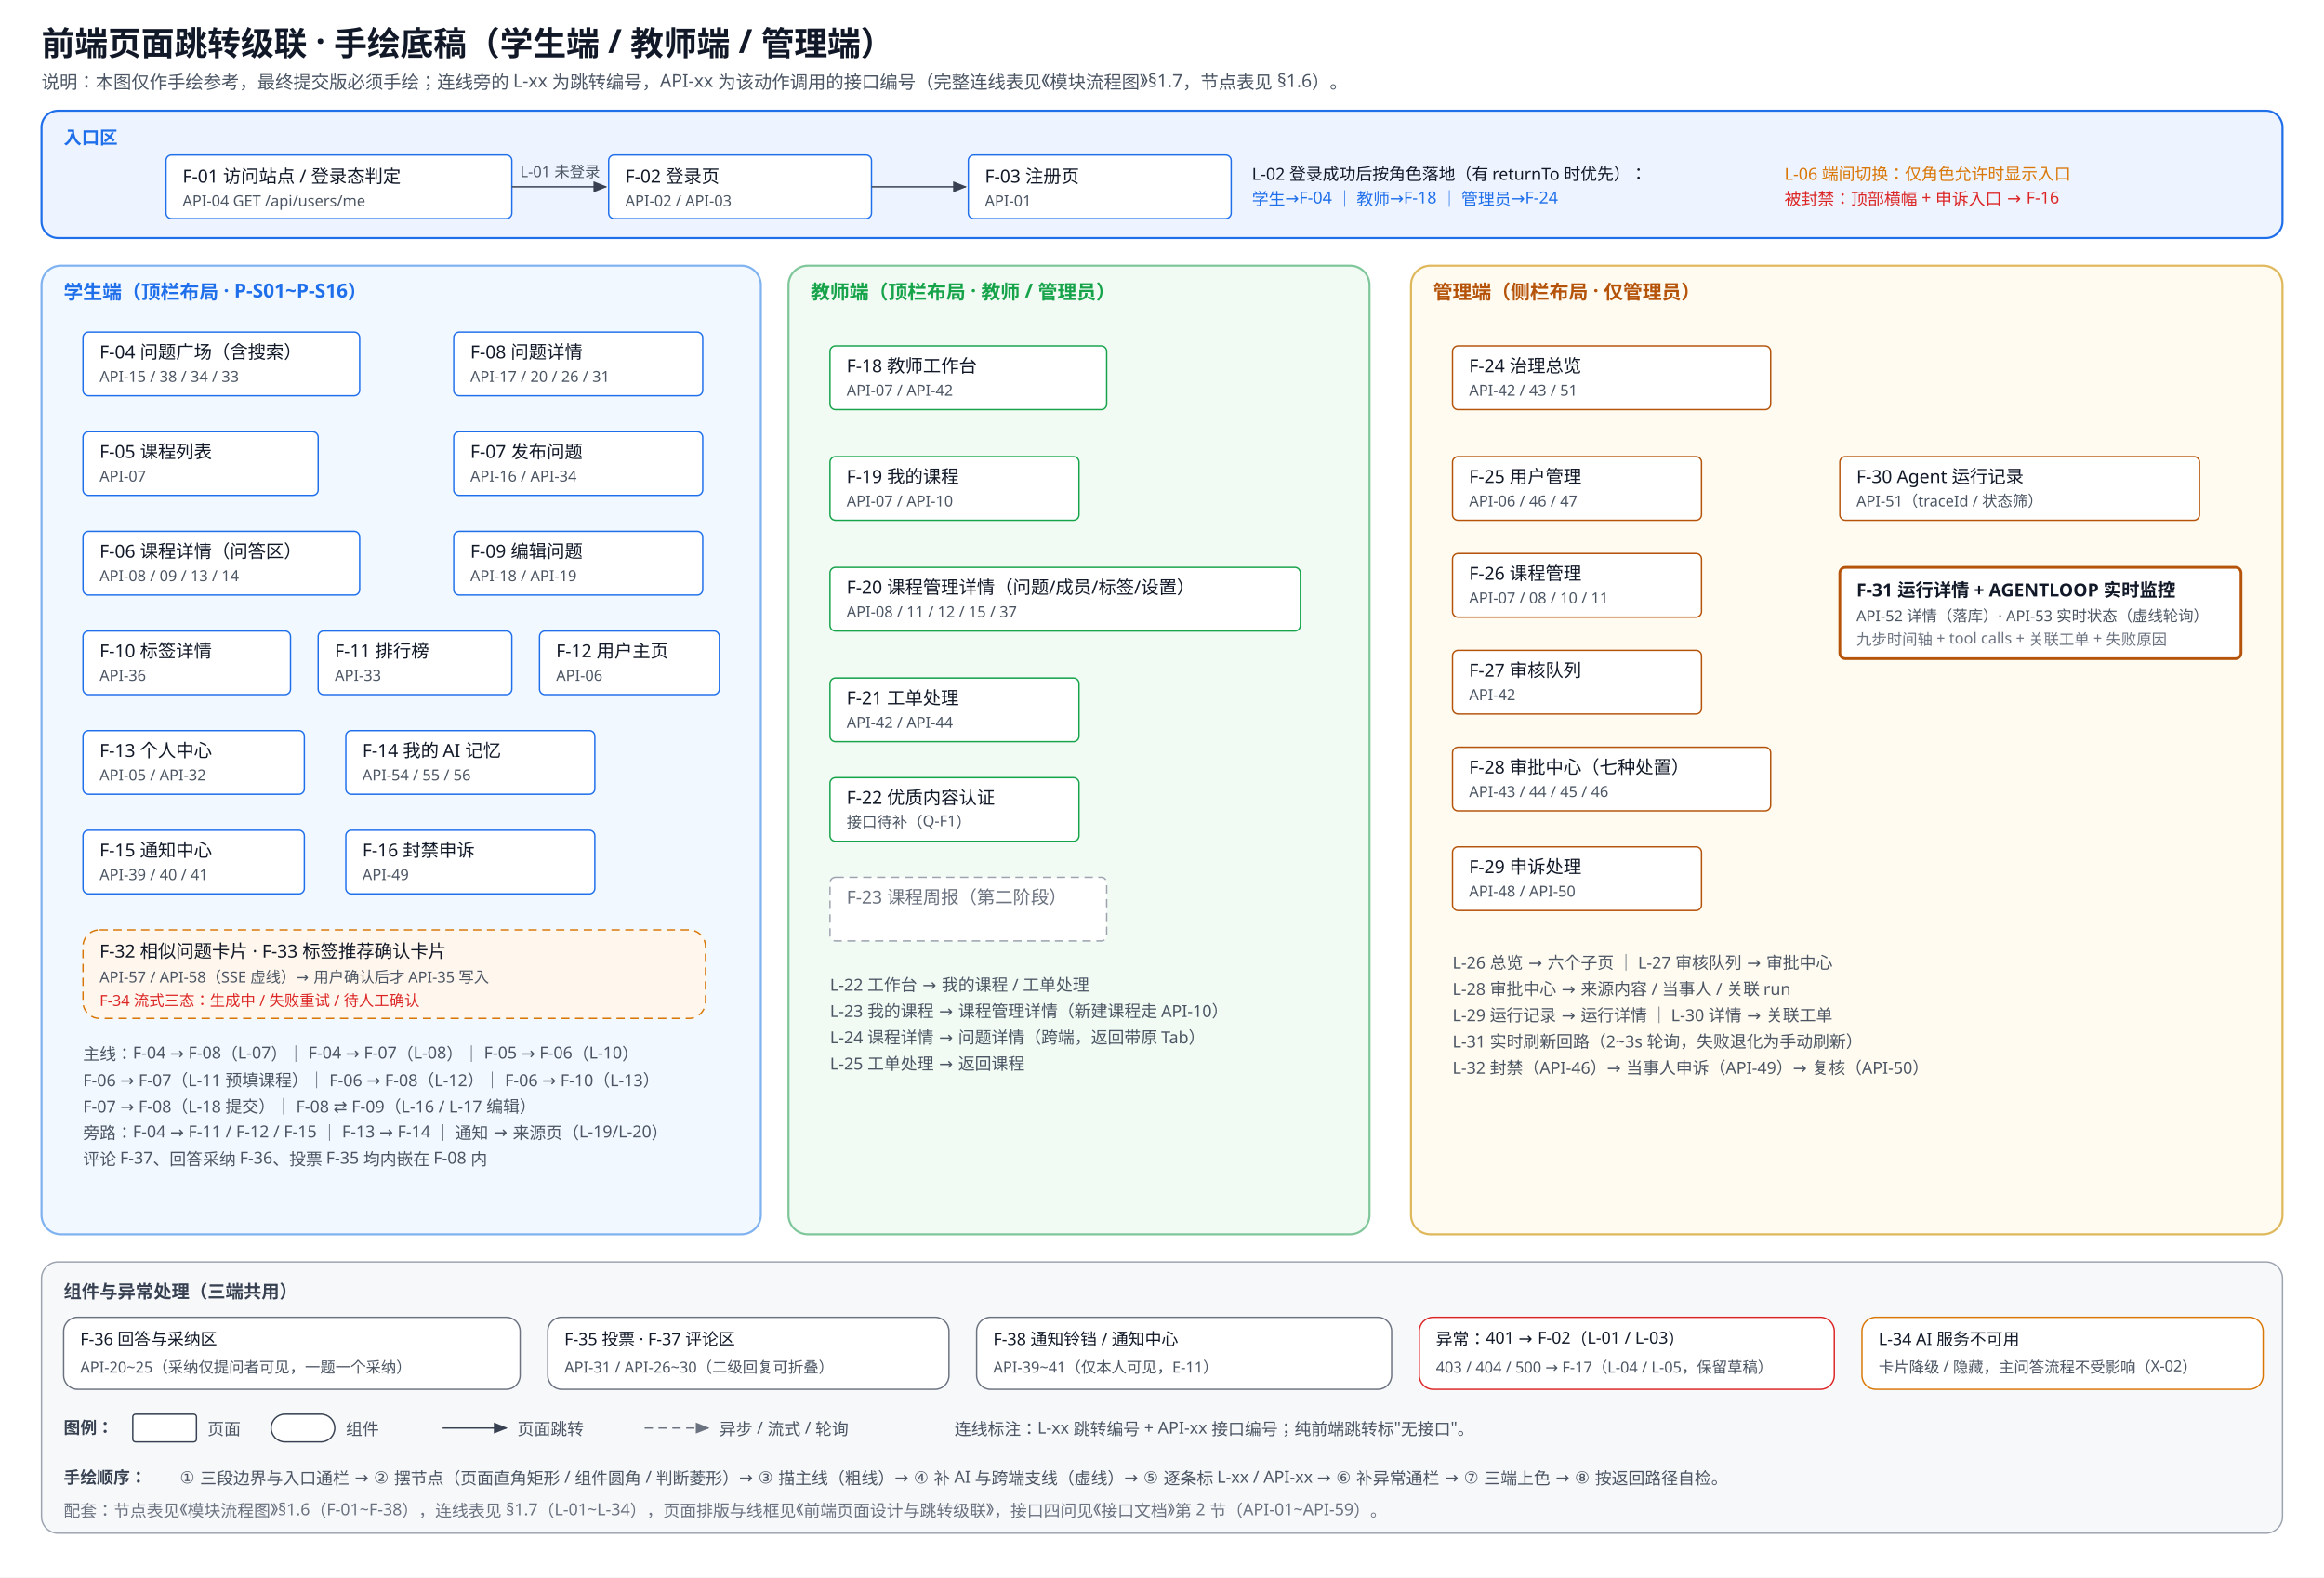
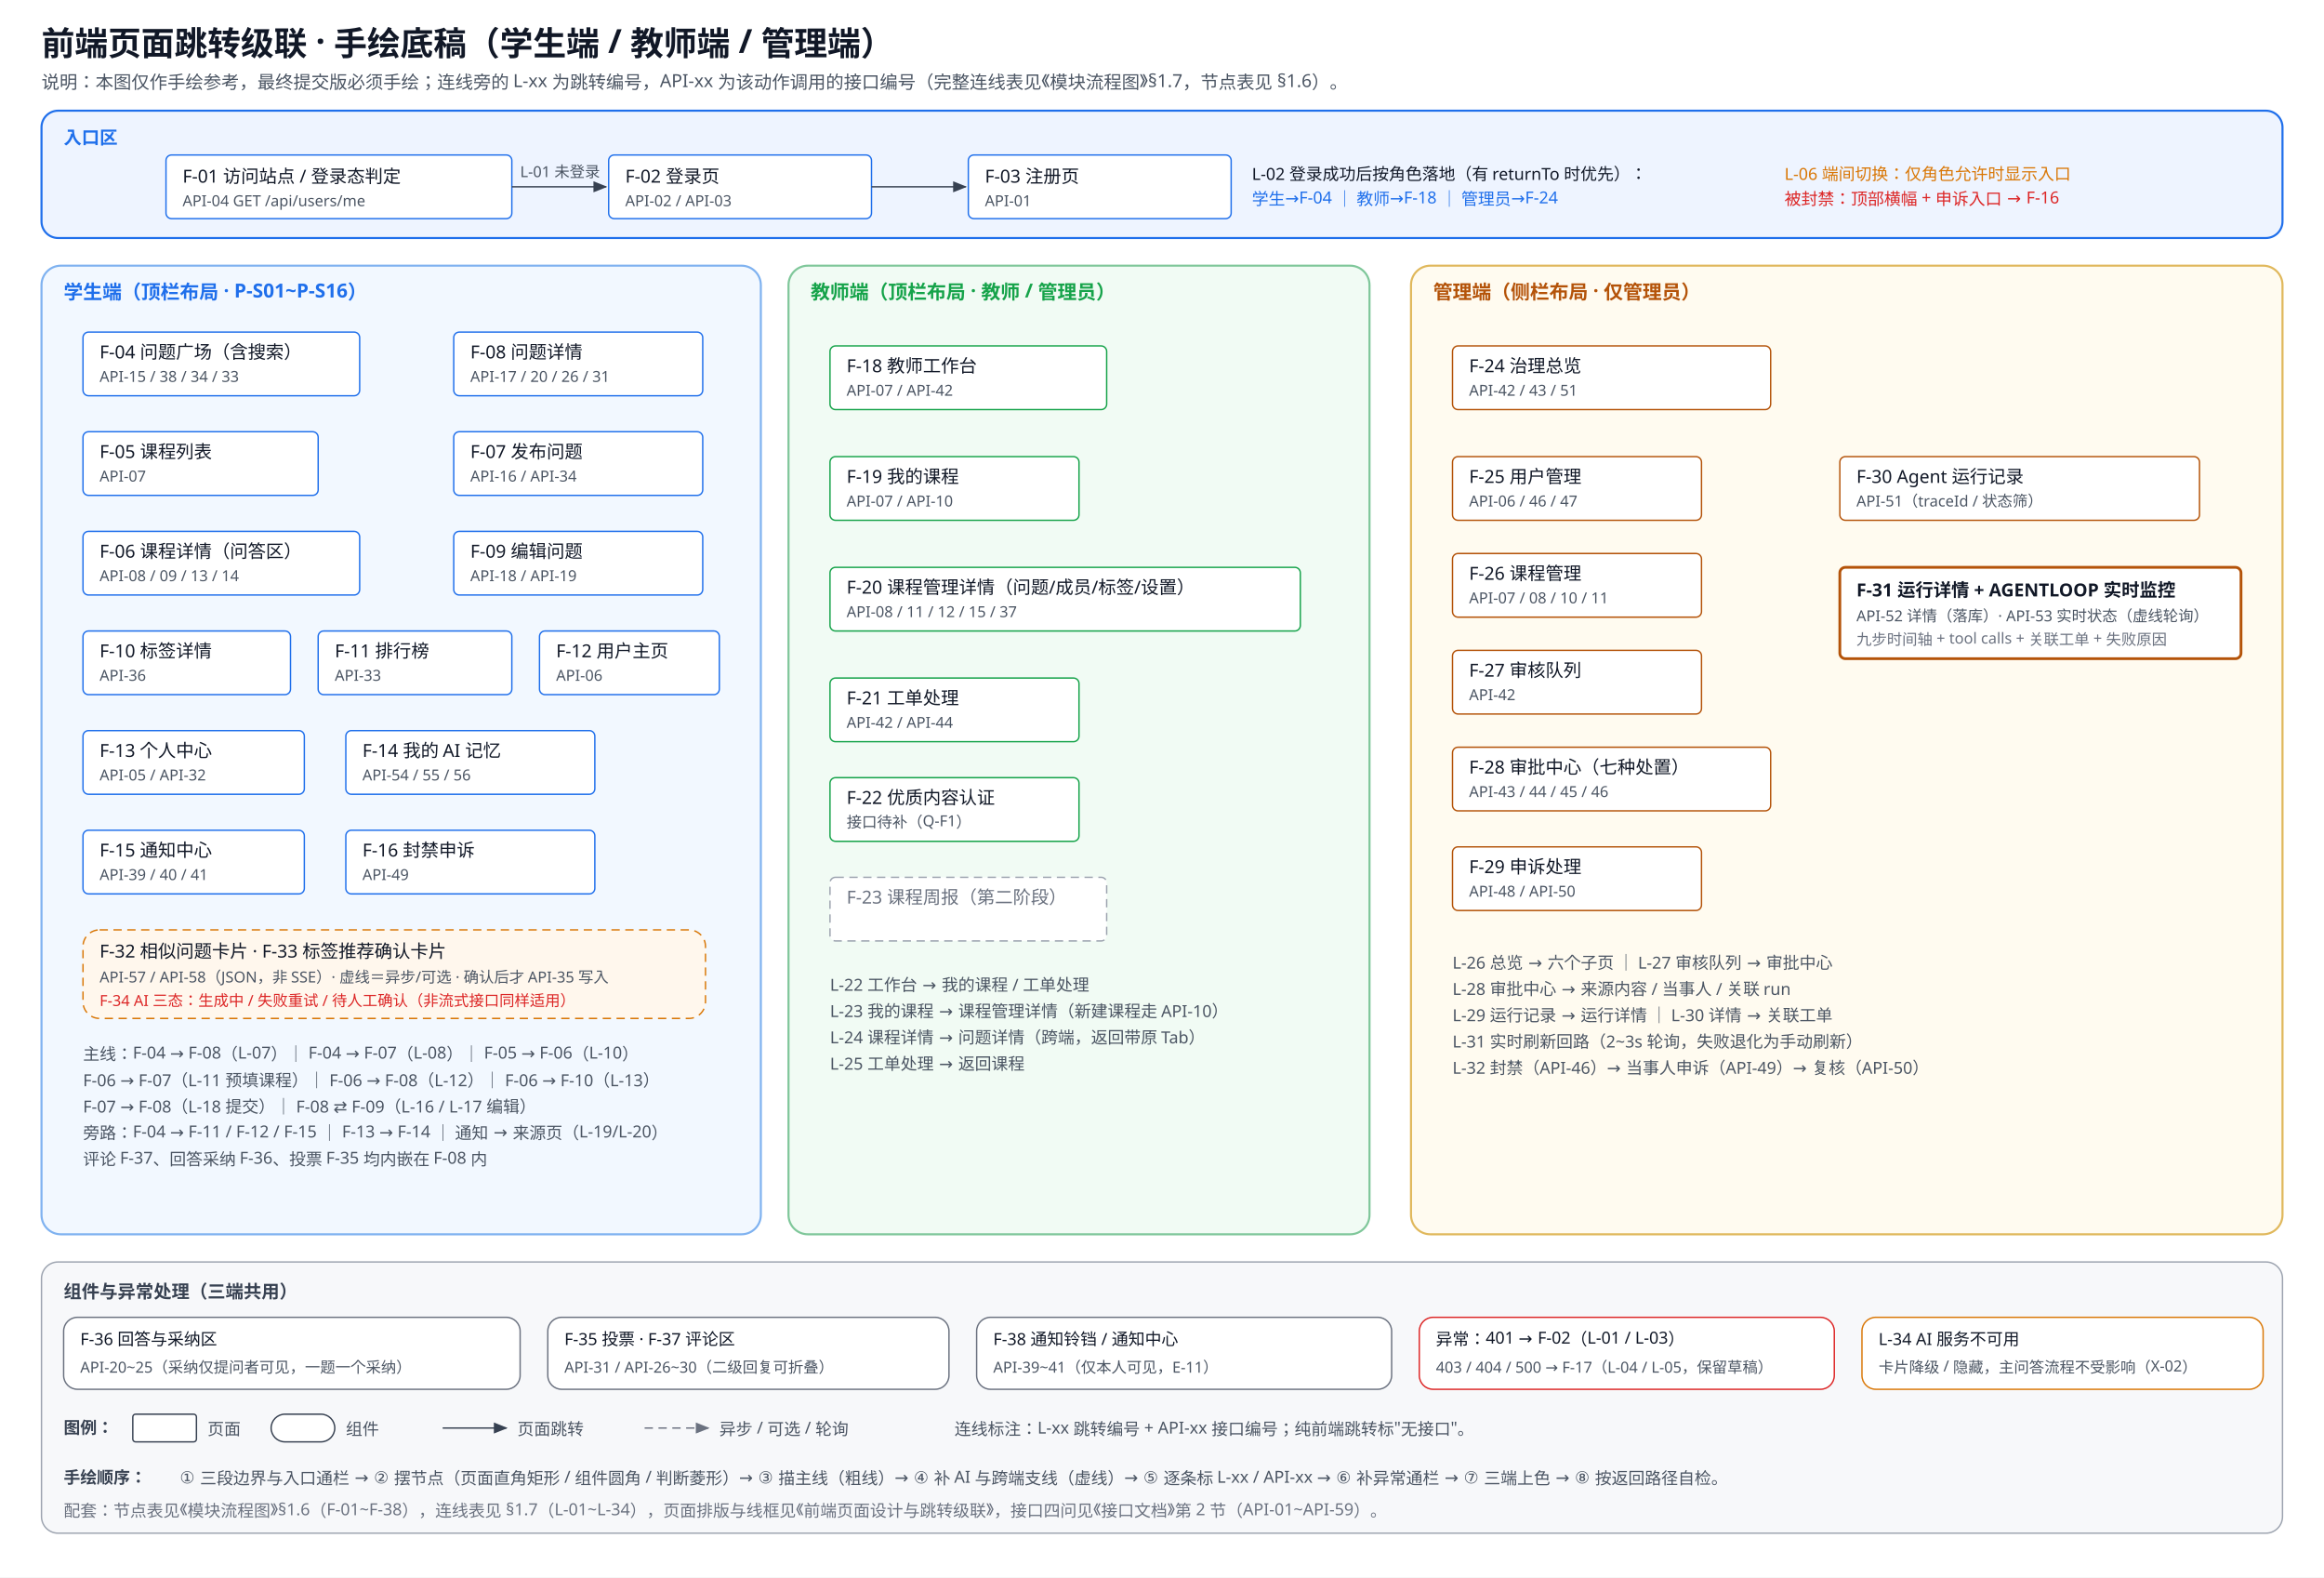
<svg xmlns="http://www.w3.org/2000/svg" width="1680" height="1140" viewBox="0 0 1680 1140" font-family="Microsoft YaHei, PingFang SC, sans-serif">
  <defs>
    <marker id="arrow" markerWidth="10" markerHeight="8" refX="9" refY="4" orient="auto">
      <path d="M0,0 L10,4 L0,8 z" fill="#374151" />
    </marker>
    <marker id="arrowDash" markerWidth="10" markerHeight="8" refX="9" refY="4" orient="auto">
      <path d="M0,0 L10,4 L0,8 z" fill="#6B7280" />
    </marker>
  </defs>
  <rect x="0" y="0" width="1680" height="1140" fill="#FFFFFF" />
  <text x="30" y="40" font-size="24" font-weight="bold" fill="#111827">前端页面跳转级联 · 手绘底稿（学生端 / 教师端 / 管理端）</text>
  <text x="30" y="64" font-size="13" fill="#4B5563">说明：本图仅作手绘参考，最终提交版必须手绘；连线旁的 L-xx 为跳转编号，API-xx 为该动作调用的接口编号（完整连线表见《模块流程图》§1.7，节点表见 §1.6）。</text>
  <rect x="30" y="80" width="1620" height="92" rx="12" fill="#EEF4FF" stroke="#1F6FEB" stroke-width="1.5" />
  <text x="46" y="104" font-size="13" font-weight="bold" fill="#1F6FEB">入口区</text>
  <rect x="120" y="112" width="250" height="46" rx="4" fill="#FFFFFF" stroke="#1F6FEB" />
  <text x="132" y="132" font-size="13" fill="#111827">F-01 访问站点 / 登录态判定</text>
  <text x="132" y="149" font-size="11" fill="#4B5563">API-04  GET /api/users/me</text>
  <path d="M370,135 L438,135" stroke="#374151" marker-end="url(#arrow)" />
  <text x="376" y="128" font-size="11" fill="#4B5563">L-01 未登录</text>
  <rect x="440" y="112" width="190" height="46" rx="4" fill="#FFFFFF" stroke="#1F6FEB" />
  <text x="452" y="132" font-size="13" fill="#111827">F-02 登录页</text>
  <text x="452" y="149" font-size="11" fill="#4B5563">API-02 / API-03</text>
  <path d="M630,135 L698,135" stroke="#374151" marker-end="url(#arrow)" />
  <rect x="700" y="112" width="190" height="46" rx="4" fill="#FFFFFF" stroke="#1F6FEB" />
  <text x="712" y="132" font-size="13" fill="#111827">F-03 注册页</text>
  <text x="712" y="149" font-size="11" fill="#4B5563">API-01</text>
  <text x="905" y="130" font-size="12" fill="#111827">L-02 登录成功后按角色落地（有 returnTo 时优先）：</text>
  <text x="905" y="148" font-size="12" fill="#1F6FEB">学生→F-04 ｜ 教师→F-18 ｜ 管理员→F-24</text>
  <text x="1290" y="130" font-size="12" fill="#D97706">L-06 端间切换：仅角色允许时显示入口</text>
  <text x="1290" y="148" font-size="12" fill="#DC2626">被封禁：顶部横幅 + 申诉入口 → F-16</text>
  <rect x="30" y="192" width="520" height="700" rx="14" fill="#F2F8FF" stroke="#7FB2F0" stroke-width="1.5" />
  <text x="46" y="216" font-size="14" font-weight="bold" fill="#1F6FEB">学生端（顶栏布局 · P-S01~P-S16）</text>
  <rect x="60" y="240" width="200" height="46" rx="4" fill="#FFFFFF" stroke="#1F6FEB" />
  <text x="72" y="259" font-size="13" fill="#111827">F-04 问题广场（含搜索）</text>
  <text x="72" y="276" font-size="11" fill="#4B5563">API-15 / 38 / 34 / 33</text>
  <rect x="328" y="240" width="180" height="46" rx="4" fill="#FFFFFF" stroke="#1F6FEB" />
  <text x="340" y="259" font-size="13" fill="#111827">F-08 问题详情</text>
  <text x="340" y="276" font-size="11" fill="#4B5563">API-17 / 20 / 26 / 31</text>
  <rect x="60" y="312" width="170" height="46" rx="4" fill="#FFFFFF" stroke="#1F6FEB" />
  <text x="72" y="331" font-size="13" fill="#111827">F-05 课程列表</text>
  <text x="72" y="348" font-size="11" fill="#4B5563">API-07</text>
  <rect x="60" y="384" width="200" height="46" rx="4" fill="#FFFFFF" stroke="#1F6FEB" />
  <text x="72" y="403" font-size="13" fill="#111827">F-06 课程详情（问答区）</text>
  <text x="72" y="420" font-size="11" fill="#4B5563">API-08 / 09 / 13 / 14</text>
  <rect x="328" y="312" width="180" height="46" rx="4" fill="#FFFFFF" stroke="#1F6FEB" />
  <text x="340" y="331" font-size="13" fill="#111827">F-07 发布问题</text>
  <text x="340" y="348" font-size="11" fill="#4B5563">API-16 / API-34</text>
  <rect x="328" y="384" width="180" height="46" rx="4" fill="#FFFFFF" stroke="#1F6FEB" />
  <text x="340" y="403" font-size="13" fill="#111827">F-09 编辑问题</text>
  <text x="340" y="420" font-size="11" fill="#4B5563">API-18 / API-19</text>
  <rect x="60" y="456" width="150" height="46" rx="4" fill="#FFFFFF" stroke="#1F6FEB" />
  <text x="72" y="475" font-size="13" fill="#111827">F-10 标签详情</text>
  <text x="72" y="492" font-size="11" fill="#4B5563">API-36</text>
  <rect x="230" y="456" width="140" height="46" rx="4" fill="#FFFFFF" stroke="#1F6FEB" />
  <text x="242" y="475" font-size="13" fill="#111827">F-11 排行榜</text>
  <text x="242" y="492" font-size="11" fill="#4B5563">API-33</text>
  <rect x="390" y="456" width="130" height="46" rx="4" fill="#FFFFFF" stroke="#1F6FEB" />
  <text x="402" y="475" font-size="13" fill="#111827">F-12 用户主页</text>
  <text x="402" y="492" font-size="11" fill="#4B5563">API-06</text>
  <rect x="60" y="528" width="160" height="46" rx="4" fill="#FFFFFF" stroke="#1F6FEB" />
  <text x="72" y="547" font-size="13" fill="#111827">F-13 个人中心</text>
  <text x="72" y="564" font-size="11" fill="#4B5563">API-05 / API-32</text>
  <rect x="250" y="528" width="180" height="46" rx="4" fill="#FFFFFF" stroke="#1F6FEB" />
  <text x="262" y="547" font-size="13" fill="#111827">F-14 我的 AI 记忆</text>
  <text x="262" y="564" font-size="11" fill="#4B5563">API-54 / 55 / 56</text>
  <rect x="60" y="600" width="160" height="46" rx="4" fill="#FFFFFF" stroke="#1F6FEB" />
  <text x="72" y="619" font-size="13" fill="#111827">F-15 通知中心</text>
  <text x="72" y="636" font-size="11" fill="#4B5563">API-39 / 40 / 41</text>
  <rect x="250" y="600" width="180" height="46" rx="4" fill="#FFFFFF" stroke="#1F6FEB" />
  <text x="262" y="619" font-size="13" fill="#111827">F-16 封禁申诉</text>
  <text x="262" y="636" font-size="11" fill="#4B5563">API-49</text>
  <rect x="60" y="672" width="450" height="64" rx="12" fill="#FFF7ED" stroke="#D97706" stroke-dasharray="6 4" />
  <text x="72" y="692" font-size="13" fill="#111827">F-32 相似问题卡片 · F-33 标签推荐确认卡片</text>
-   <text x="72" y="710" font-size="11" fill="#4B5563">API-57 / API-58（SSE 虚线）→ 用户确认后才 API-35 写入</text>
-   <text x="72" y="727" font-size="11" fill="#DC2626">F-34 流式三态：生成中 / 失败重试 / 待人工确认</text>
+   <text x="72" y="710" font-size="11" fill="#4B5563">API-57 / API-58（JSON，非 SSE）· 虚线＝异步/可选 · 确认后才 API-35 写入</text>
+   <text x="72" y="727" font-size="11" fill="#DC2626">F-34 AI 三态：生成中 / 失败重试 / 待人工确认（非流式接口同样适用）</text>
  <text x="60" y="766" font-size="12" fill="#4B5563">主线：F-04 → F-08（L-07）｜ F-04 → F-07（L-08）｜ F-05 → F-06（L-10）</text>
  <text x="60" y="785" font-size="12" fill="#4B5563">　　　F-06 → F-07（L-11 预填课程）｜ F-06 → F-08（L-12）｜ F-06 → F-10（L-13）</text>
  <text x="60" y="804" font-size="12" fill="#4B5563">　　　F-07 → F-08（L-18 提交）｜ F-08 ⇄ F-09（L-16 / L-17 编辑）</text>
  <text x="60" y="823" font-size="12" fill="#4B5563">旁路：F-04 → F-11 / F-12 / F-15 ｜ F-13 → F-14 ｜ 通知 → 来源页（L-19/L-20）</text>
  <text x="60" y="842" font-size="12" fill="#4B5563">评论 F-37、回答采纳 F-36、投票 F-35 均内嵌在 F-08 内</text>
  <rect x="570" y="192" width="420" height="700" rx="14" fill="#F1FBF4" stroke="#7FC79A" stroke-width="1.5" />
  <text x="586" y="216" font-size="14" font-weight="bold" fill="#16A34A">教师端（顶栏布局 · 教师 / 管理员）</text>
  <rect x="600" y="250" width="200" height="46" rx="4" fill="#FFFFFF" stroke="#16A34A" />
  <text x="612" y="269" font-size="13" fill="#111827">F-18 教师工作台</text>
  <text x="612" y="286" font-size="11" fill="#4B5563">API-07 / API-42</text>
  <rect x="600" y="330" width="180" height="46" rx="4" fill="#FFFFFF" stroke="#16A34A" />
  <text x="612" y="349" font-size="13" fill="#111827">F-19 我的课程</text>
  <text x="612" y="366" font-size="11" fill="#4B5563">API-07 / API-10</text>
  <rect x="600" y="410" width="340" height="46" rx="4" fill="#FFFFFF" stroke="#16A34A" />
  <text x="612" y="429" font-size="13" fill="#111827">F-20 课程管理详情（问题/成员/标签/设置）</text>
  <text x="612" y="446" font-size="11" fill="#4B5563">API-08 / 11 / 12 / 15 / 37</text>
  <rect x="600" y="490" width="180" height="46" rx="4" fill="#FFFFFF" stroke="#16A34A" />
  <text x="612" y="509" font-size="13" fill="#111827">F-21 工单处理</text>
  <text x="612" y="526" font-size="11" fill="#4B5563">API-42 / API-44</text>
  <rect x="600" y="562" width="180" height="46" rx="4" fill="#FFFFFF" stroke="#16A34A" />
  <text x="612" y="581" font-size="13" fill="#111827">F-22 优质内容认证</text>
  <text x="612" y="598" font-size="11" fill="#4B5563">接口待补（Q-F1）</text>
  <rect x="600" y="634" width="200" height="46" rx="4" fill="#FFFFFF" stroke="#9CA3AF" stroke-dasharray="6 4" />
  <text x="612" y="653" font-size="13" fill="#6B7280">F-23 课程周报（第二阶段）</text>
  <text x="600" y="716" font-size="12" fill="#4B5563">L-22 工作台 → 我的课程 / 工单处理</text>
  <text x="600" y="735" font-size="12" fill="#4B5563">L-23 我的课程 → 课程管理详情（新建课程走 API-10）</text>
  <text x="600" y="754" font-size="12" fill="#4B5563">L-24 课程详情 → 问题详情（跨端，返回带原 Tab）</text>
  <text x="600" y="773" font-size="12" fill="#4B5563">L-25 工单处理 → 返回课程</text>
  <rect x="1020" y="192" width="630" height="700" rx="14" fill="#FFFBF0" stroke="#E0B85C" stroke-width="1.5" />
  <text x="1036" y="216" font-size="14" font-weight="bold" fill="#B45309">管理端（侧栏布局 · 仅管理员）</text>
  <rect x="1050" y="250" width="230" height="46" rx="4" fill="#FFFFFF" stroke="#B45309" />
  <text x="1062" y="269" font-size="13" fill="#111827">F-24 治理总览</text>
  <text x="1062" y="286" font-size="11" fill="#4B5563">API-42 / 43 / 51</text>
  <rect x="1050" y="330" width="180" height="46" rx="4" fill="#FFFFFF" stroke="#B45309" />
  <text x="1062" y="349" font-size="13" fill="#111827">F-25 用户管理</text>
  <text x="1062" y="366" font-size="11" fill="#4B5563">API-06 / 46 / 47</text>
  <rect x="1050" y="400" width="180" height="46" rx="4" fill="#FFFFFF" stroke="#B45309" />
  <text x="1062" y="419" font-size="13" fill="#111827">F-26 课程管理</text>
  <text x="1062" y="436" font-size="11" fill="#4B5563">API-07 / 08 / 10 / 11</text>
  <rect x="1050" y="470" width="180" height="46" rx="4" fill="#FFFFFF" stroke="#B45309" />
  <text x="1062" y="489" font-size="13" fill="#111827">F-27 审核队列</text>
  <text x="1062" y="506" font-size="11" fill="#4B5563">API-42</text>
  <rect x="1050" y="540" width="230" height="46" rx="4" fill="#FFFFFF" stroke="#B45309" />
  <text x="1062" y="559" font-size="13" fill="#111827">F-28 审批中心（七种处置）</text>
  <text x="1062" y="576" font-size="11" fill="#4B5563">API-43 / 44 / 45 / 46</text>
  <rect x="1050" y="612" width="180" height="46" rx="4" fill="#FFFFFF" stroke="#B45309" />
  <text x="1062" y="631" font-size="13" fill="#111827">F-29 申诉处理</text>
  <text x="1062" y="648" font-size="11" fill="#4B5563">API-48 / API-50</text>
  <rect x="1330" y="330" width="260" height="46" rx="4" fill="#FFFFFF" stroke="#B45309" />
  <text x="1342" y="349" font-size="13" fill="#111827">F-30 Agent 运行记录</text>
  <text x="1342" y="366" font-size="11" fill="#4B5563">API-51（traceId / 状态筛）</text>
  <rect x="1330" y="410" width="290" height="66" rx="4" fill="#FFFFFF" stroke="#B45309" stroke-width="2" />
  <text x="1342" y="431" font-size="13" font-weight="bold" fill="#111827">F-31 运行详情 + AGENTLOOP 实时监控</text>
  <text x="1342" y="449" font-size="11" fill="#4B5563">API-52 详情（落库）· API-53 实时状态（虚线轮询）</text>
  <text x="1342" y="466" font-size="11" fill="#6B7280">九步时间轴 + tool calls + 关联工单 + 失败原因</text>
  <text x="1050" y="700" font-size="12" fill="#4B5563">L-26 总览 → 六个子页 ｜ L-27 审核队列 → 审批中心</text>
  <text x="1050" y="719" font-size="12" fill="#4B5563">L-28 审批中心 → 来源内容 / 当事人 / 关联 run</text>
  <text x="1050" y="738" font-size="12" fill="#4B5563">L-29 运行记录 → 运行详情 ｜ L-30 详情 → 关联工单</text>
  <text x="1050" y="757" font-size="12" fill="#4B5563">L-31 实时刷新回路（2~3s 轮询，失败退化为手动刷新）</text>
  <text x="1050" y="776" font-size="12" fill="#4B5563">L-32 封禁（API-46）→ 当事人申诉（API-49）→ 复核（API-50）</text>
  <rect x="30" y="912" width="1620" height="196" rx="12" fill="#F7F8FA" stroke="#9CA3AF" />
  <text x="46" y="938" font-size="13" font-weight="bold" fill="#374151">组件与异常处理（三端共用）</text>
  <rect x="46" y="952" width="330" height="52" rx="10" fill="#FFFFFF" stroke="#6B7280" />
  <text x="58" y="972" font-size="12" fill="#111827">F-36 回答与采纳区</text>
  <text x="58" y="992" font-size="11" fill="#4B5563">API-20~25（采纳仅提问者可见，一题一个采纳）</text>
  <rect x="396" y="952" width="290" height="52" rx="10" fill="#FFFFFF" stroke="#6B7280" />
  <text x="408" y="972" font-size="12" fill="#111827">F-35 投票 · F-37 评论区</text>
  <text x="408" y="992" font-size="11" fill="#4B5563">API-31 / API-26~30（二级回复可折叠）</text>
  <rect x="706" y="952" width="300" height="52" rx="10" fill="#FFFFFF" stroke="#6B7280" />
  <text x="718" y="972" font-size="12" fill="#111827">F-38 通知铃铛 / 通知中心</text>
  <text x="718" y="992" font-size="11" fill="#4B5563">API-39~41（仅本人可见，E-11）</text>
  <rect x="1026" y="952" width="300" height="52" rx="10" fill="#FFFFFF" stroke="#DC2626" />
  <text x="1038" y="972" font-size="12" fill="#111827">异常：401 → F-02（L-01 / L-03）</text>
  <text x="1038" y="992" font-size="11" fill="#4B5563">403 / 404 / 500 → F-17（L-04 / L-05，保留草稿）</text>
  <rect x="1346" y="952" width="290" height="52" rx="10" fill="#FFFFFF" stroke="#D97706" />
  <text x="1358" y="972" font-size="12" fill="#111827">L-34 AI 服务不可用</text>
  <text x="1358" y="992" font-size="11" fill="#4B5563">卡片降级 / 隐藏，主问答流程不受影响（X-02）</text>
  <text x="46" y="1036" font-size="12" font-weight="bold" fill="#374151">图例：</text>
  <rect x="96" y="1022" width="46" height="20" rx="2" fill="#FFFFFF" stroke="#374151" />
  <text x="150" y="1037" font-size="12" fill="#4B5563">页面</text>
  <rect x="196" y="1022" width="46" height="20" rx="10" fill="#FFFFFF" stroke="#374151" />
  <text x="250" y="1037" font-size="12" fill="#4B5563">组件</text>
  <path d="M320,1032 L366,1032" stroke="#374151" marker-end="url(#arrow)" />
  <text x="374" y="1037" font-size="12" fill="#4B5563">页面跳转</text>
  <path d="M466,1032 L512,1032" stroke="#6B7280" stroke-dasharray="6 4" marker-end="url(#arrowDash)" />
-   <text x="520" y="1037" font-size="12" fill="#4B5563">异步 / 流式 / 轮询</text>
+   <text x="520" y="1037" font-size="12" fill="#4B5563">异步 / 可选 / 轮询</text>
  <text x="690" y="1037" font-size="12" fill="#4B5563">连线标注：L-xx 跳转编号 + API-xx 接口编号；纯前端跳转标"无接口"。</text>
  <text x="46" y="1072" font-size="12" font-weight="bold" fill="#374151">手绘顺序：</text>
  <text x="130" y="1072" font-size="12" fill="#4B5563">① 三段边界与入口通栏 → ② 摆节点（页面直角矩形 / 组件圆角 / 判断菱形）→ ③ 描主线（粗线）→ ④ 补 AI 与跨端支线（虚线）→ ⑤ 逐条标 L-xx / API-xx → ⑥ 补异常通栏 → ⑦ 三端上色 → ⑧ 按返回路径自检。</text>
  <text x="46" y="1096" font-size="12" fill="#6B7280">配套：节点表见《模块流程图》§1.6（F-01~F-38），连线表见 §1.7（L-01~L-34），页面排版与线框见《前端页面设计与跳转级联》，接口四问见《接口文档》第 2 节（API-01~API-59）。</text>
</svg>
